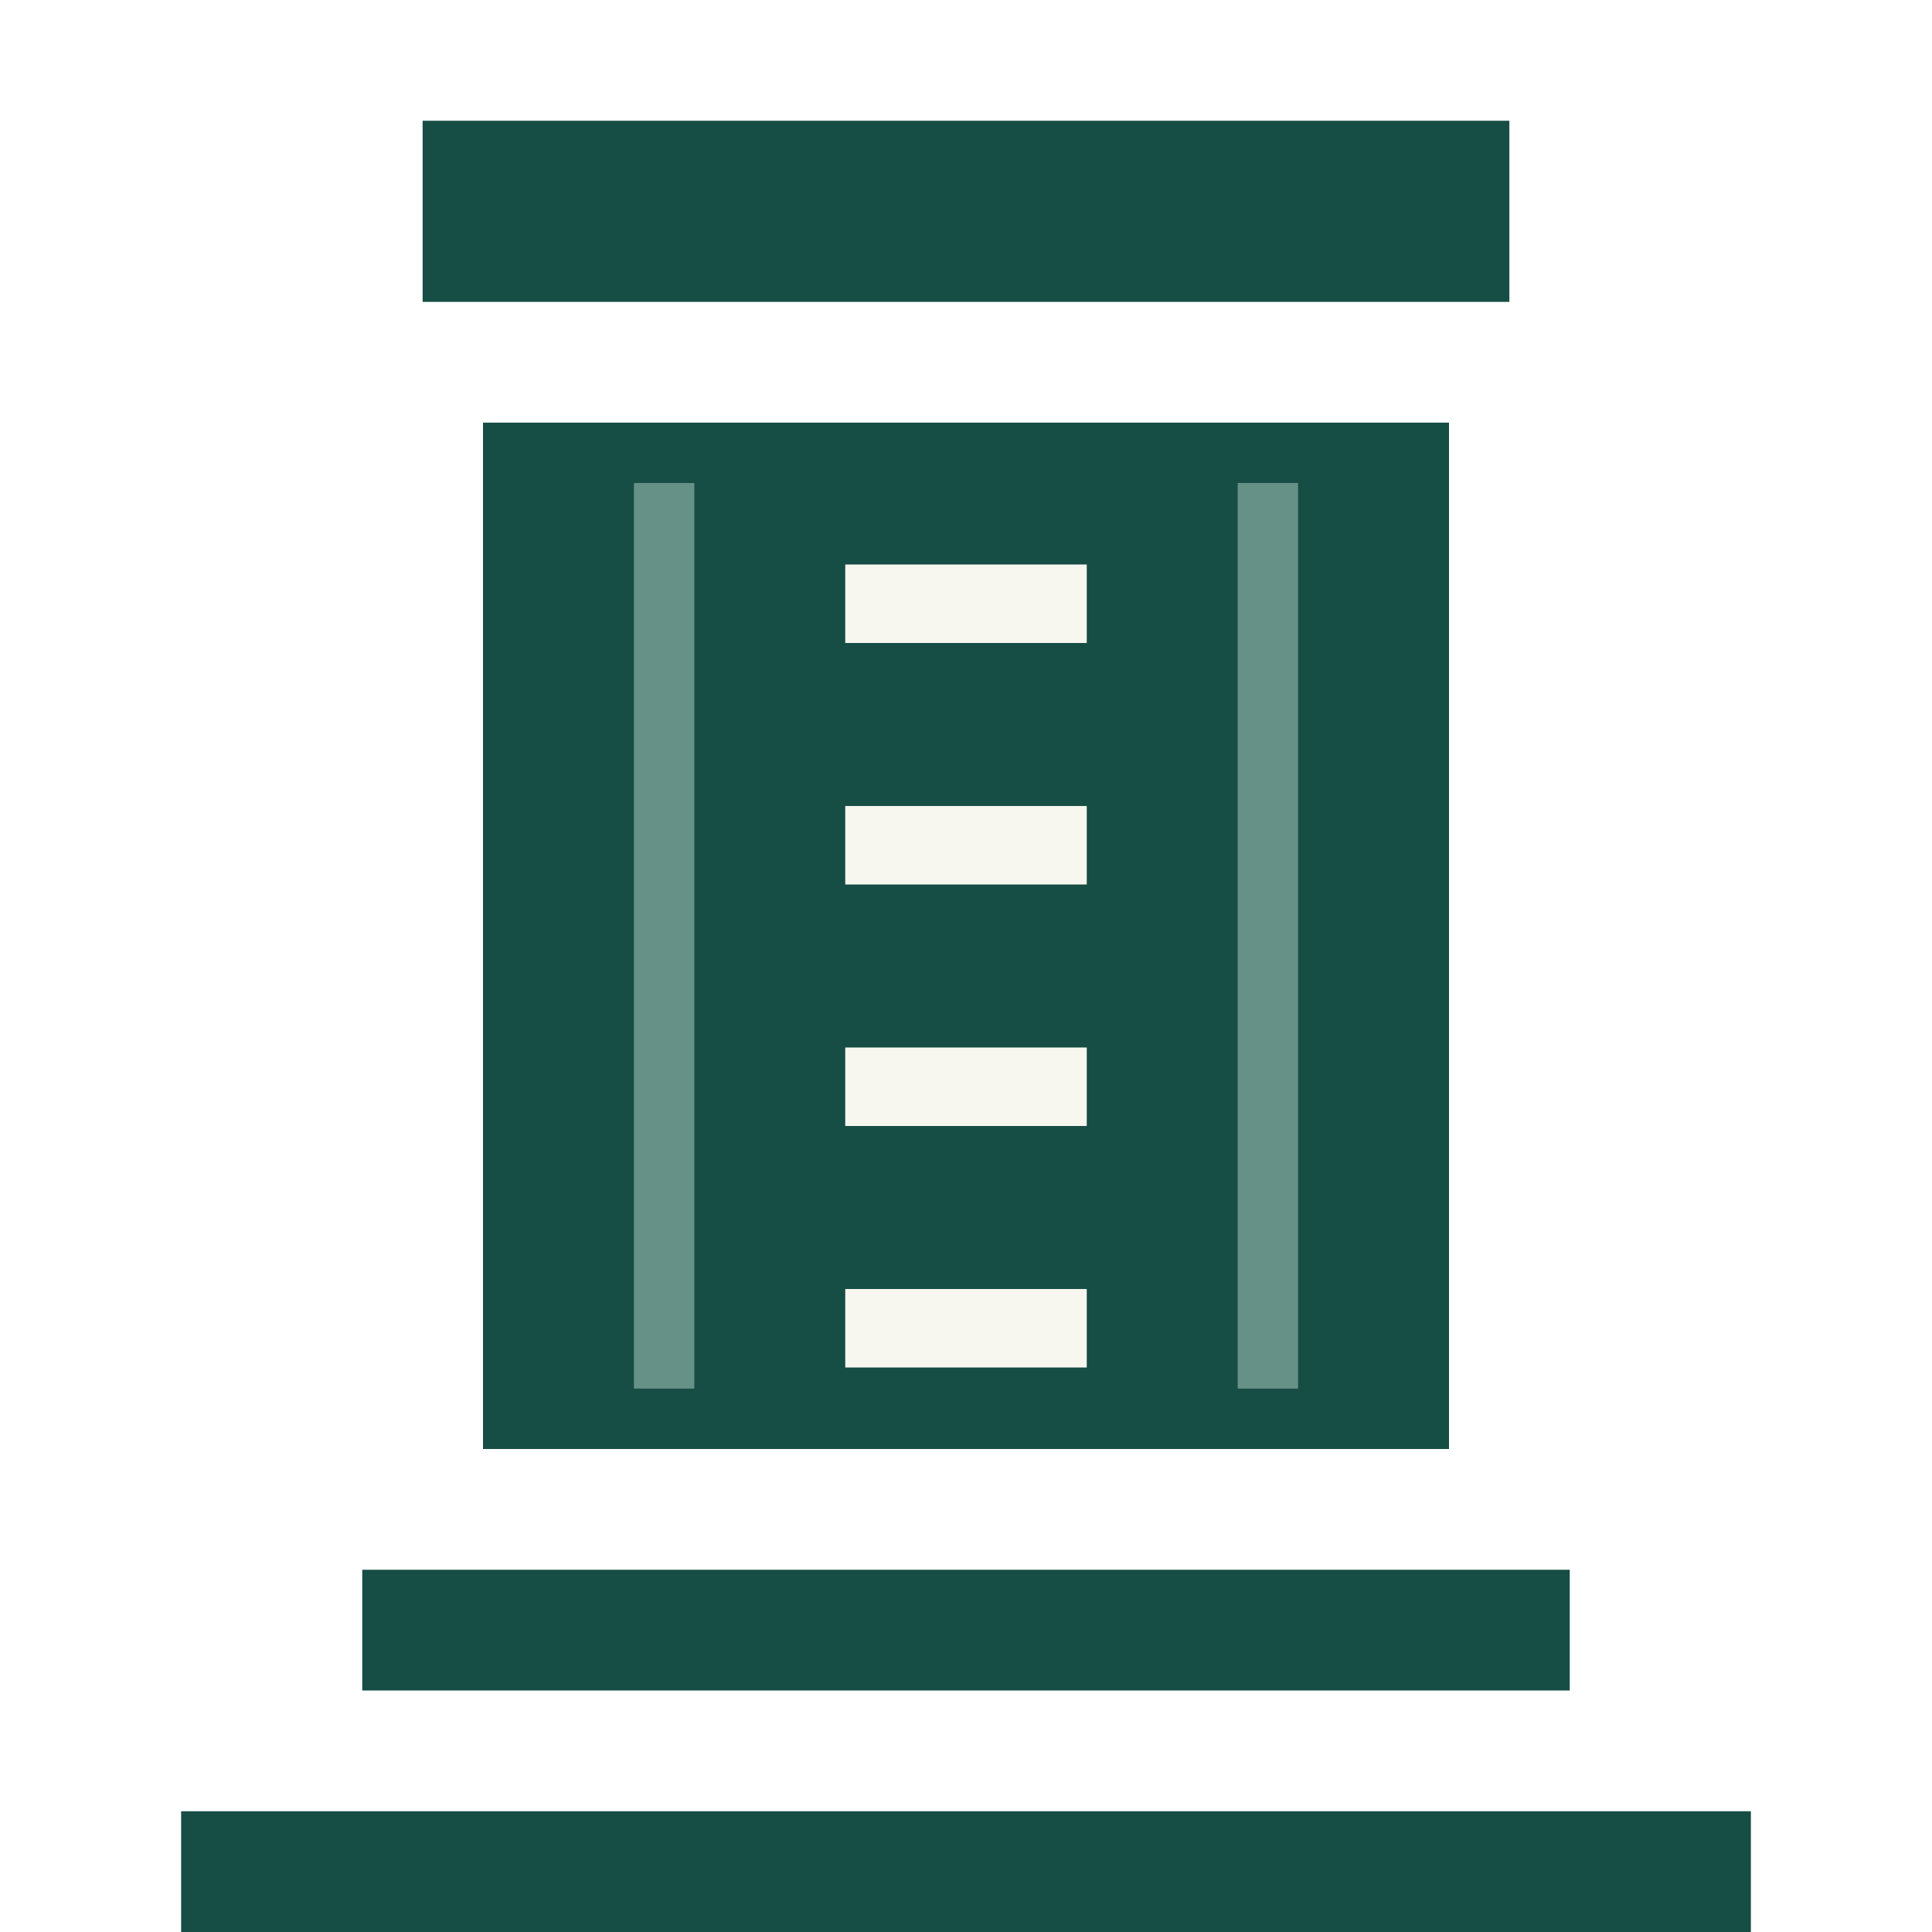
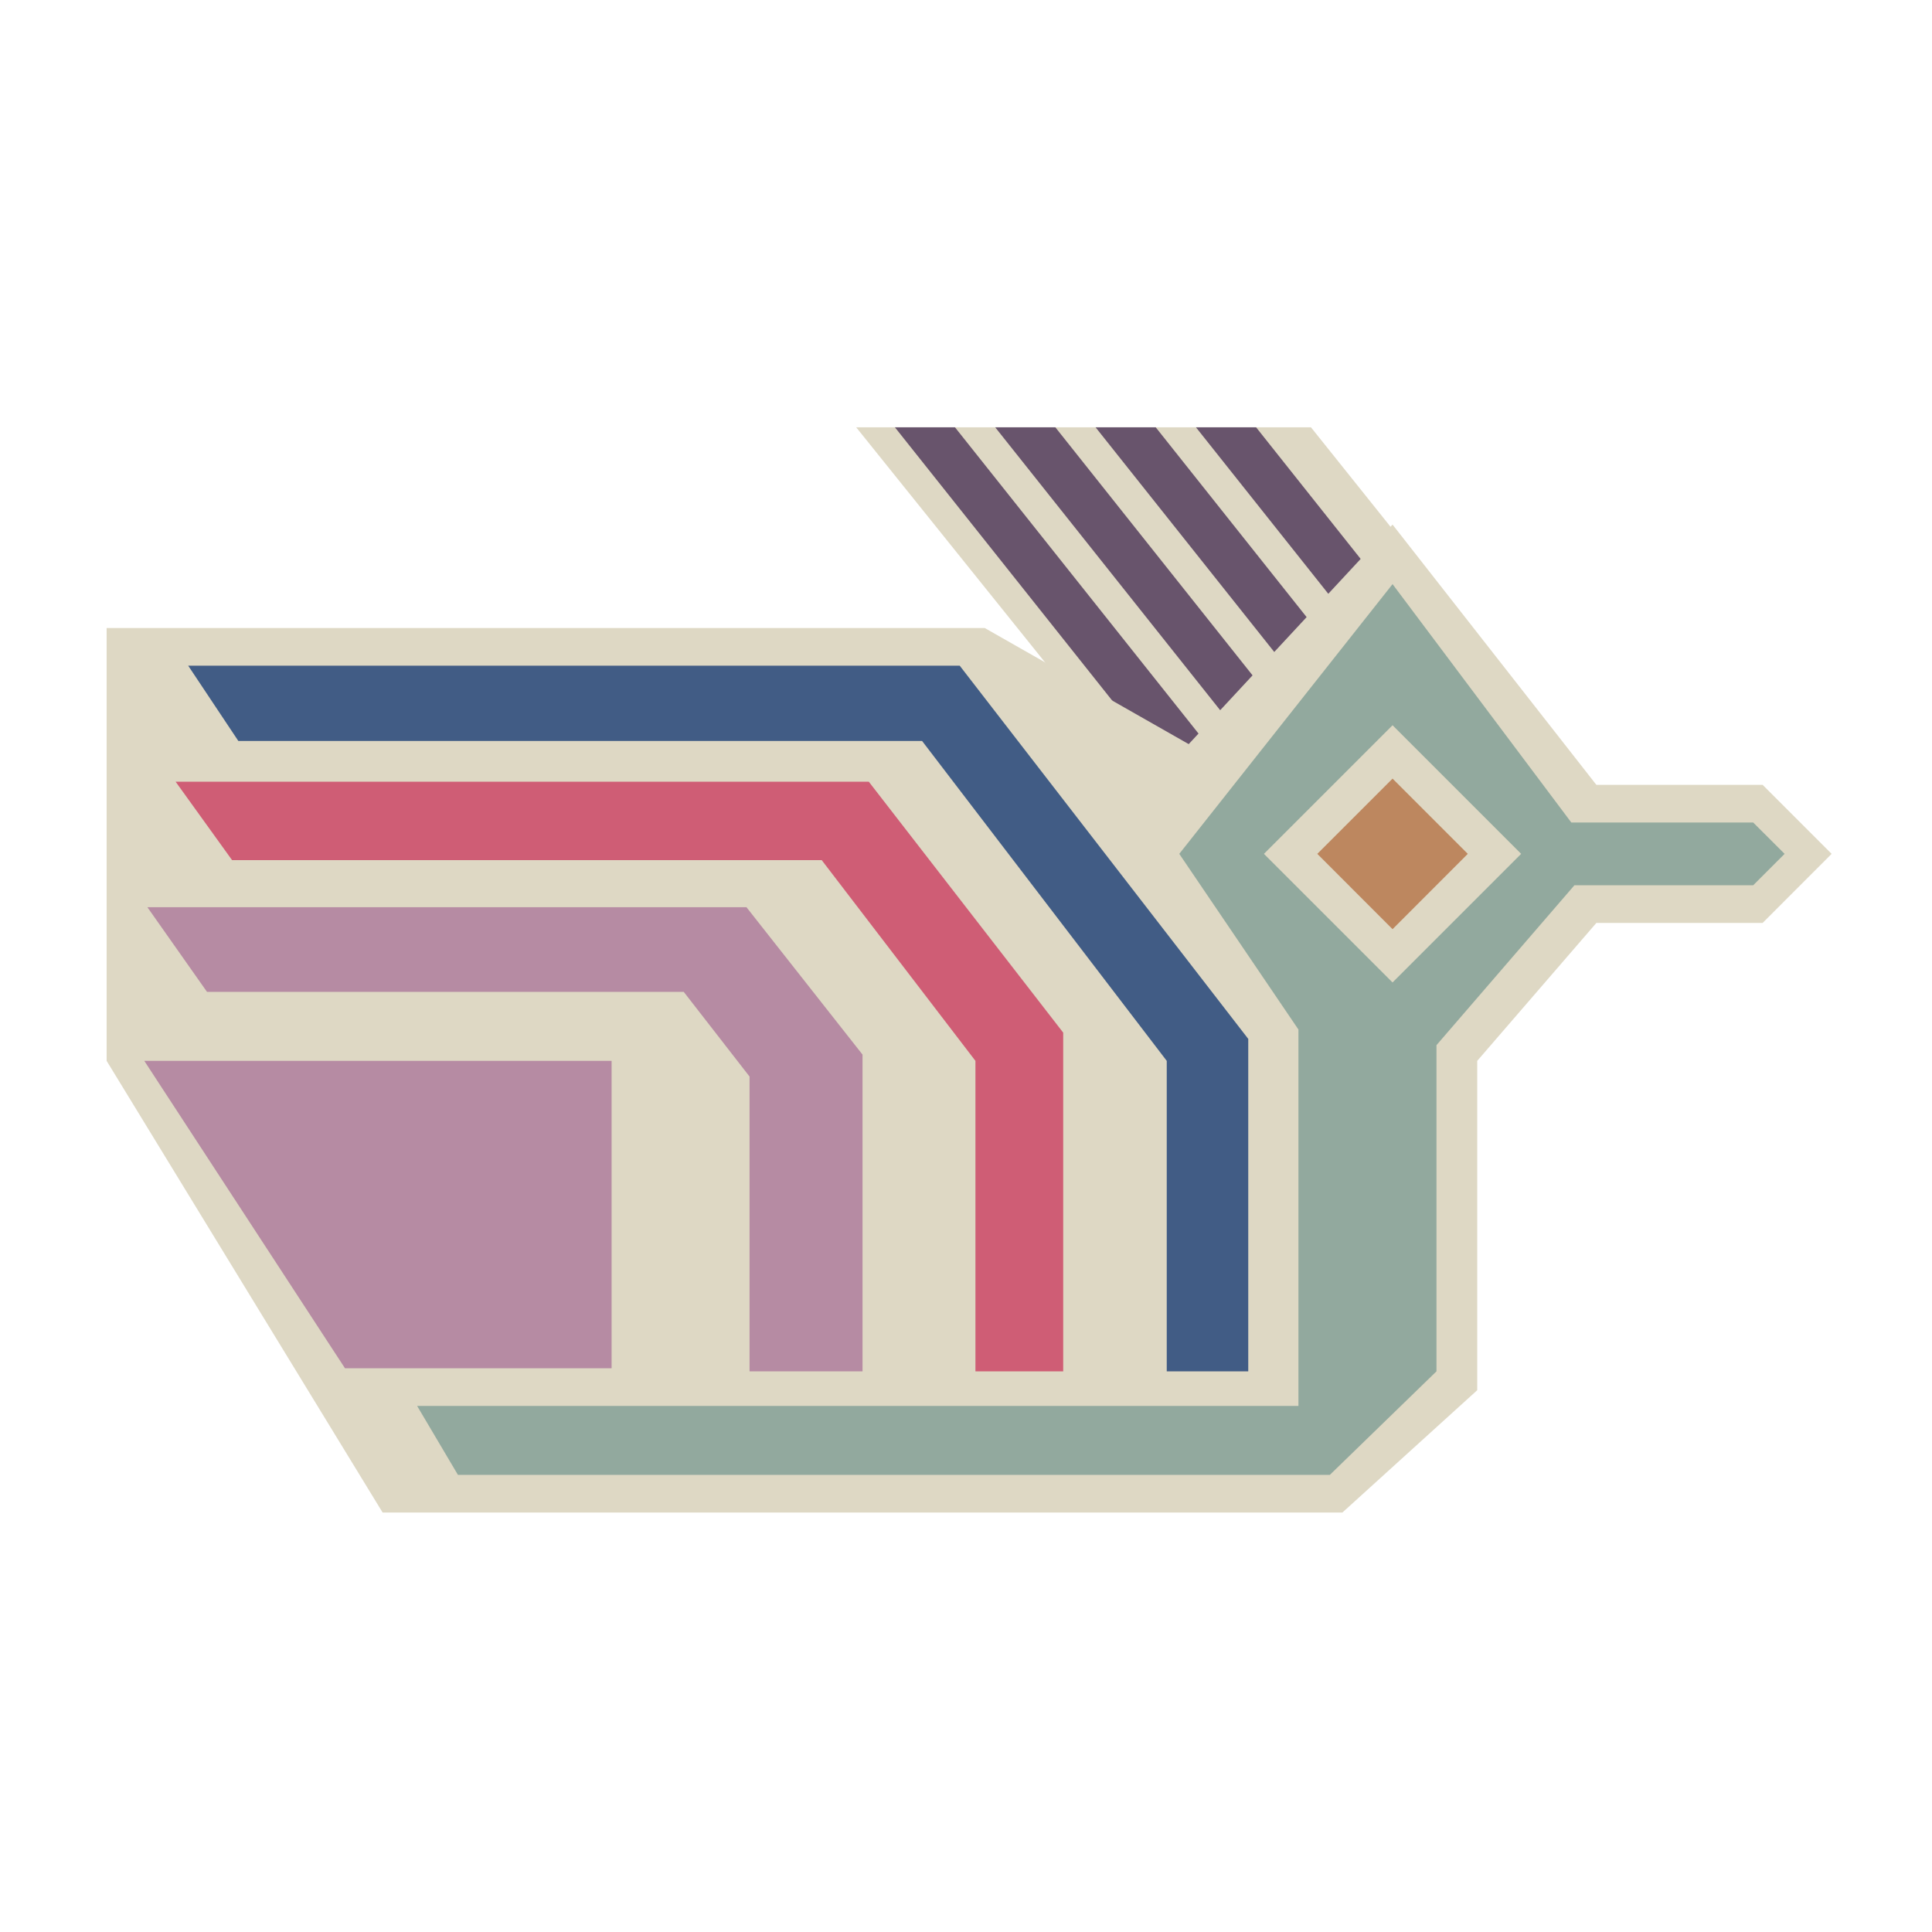
- <svg xmlns="http://www.w3.org/2000/svg" viewBox="0 0 32 32" role="img" aria-label="溪州铜柱图标">
-   <g fill="#164d45">
-     <path d="M7 2H25V5H7ZM8 7H24V24H8ZM6 26H26V28H6ZM3 30H29V32H3Z" />
-   </g>
-   <path d="M11 8V23M21 8V23" stroke="#669187" stroke-width="1" />
-   <path d="M14 10H18M14 14H18M14 18H18M14 22H18" stroke="#f7f7f0" stroke-width="1.3" />
+ <svg xmlns="http://www.w3.org/2000/svg" viewBox="0 -40 256 256" role="img" aria-labelledby="title desc">
+   <path fill="#ded8c4" d="M185.35 31.17 L173.71 16.62 L113.45 16.62 L152.52 65.25Z" />
+   <path fill="#68546c" d="M181.32 35.35 L166.44 16.62 L158.47 16.62 L176.96 39.88Z" />
+   <path fill="#68546c" d="M174.04 42.91 L153.14 16.62 L145.17 16.62 L169.68 47.44Z" />
+   <path fill="#68546c" d="M166.75 50.47 L139.84 16.62 L131.87 16.62 L162.39 55Z" />
+   <path fill="#68546c" d="M159.47 58.03 L126.54 16.62 L118.58 16.62 L155.11 62.56Z" />
+   <path fill="#ded8c4" d="M177.87 160.42 L195.74 144.21 L195.74 100.57 L211.53 82.29 L233.56 82.29 L242.7 73.14 L233.56 64 L211.53 64 L184.52 29.51 L157.51 58.6 L130.49 43.22 L14.13 43.22 L14.13 100.57 L50.7 160.42 L177.87 160.42Z" />
+   <path fill="#92a99e" d="M176.21 155.43 L190.34 141.71 L190.34 98.49 L208.62 77.3 L232.31 77.3 L236.47 73.14 L232.31 68.99 L208.21 68.99 L184.52 37.4 L156.26 73.14 L172.05 96.42 L172.05 146.29 L55.27 146.29 L60.68 155.43 L176.21 155.43Z" />
+   <path fill="#415c85" d="M165.4 141.71 L165.4 97.66 L127.17 48.21 L24.94 48.21 L31.58 58.18 L122.18 58.18 L154.6 100.57 L154.6 141.71 L165.4 141.71Z" />
+   <path fill="#cf5d75" d="M140.88 141.71 L140.88 96.83 L115.12 63.58 L23.27 63.58 L30.75 73.97 L108.88 73.97 L129.25 100.57 L129.25 141.71 L140.88 141.71Z" />
+   <path fill="#b68ba3" d="M114.29 141.71 L114.29 99.74 L98.91 80.21 L19.53 80.21 L27.43 91.43 L90.6 91.43 L99.32 102.65 L99.32 141.71 L114.29 141.71Z" />
+   <path fill="#b68ba3" d="M81.04 141.3 L81.04 100.57 L19.12 100.57 L45.71 141.3 L81.04 141.3Z" />
+   <path fill="#ded8c4" d="M201.56 73.14 L184.52 56.1 L167.48 73.14 L184.52 90.18Z" />
+   <path fill="#bd875f" d="M194.49 73.14 L184.52 63.17 L174.55 73.14 L184.52 83.12Z" />
</svg>
